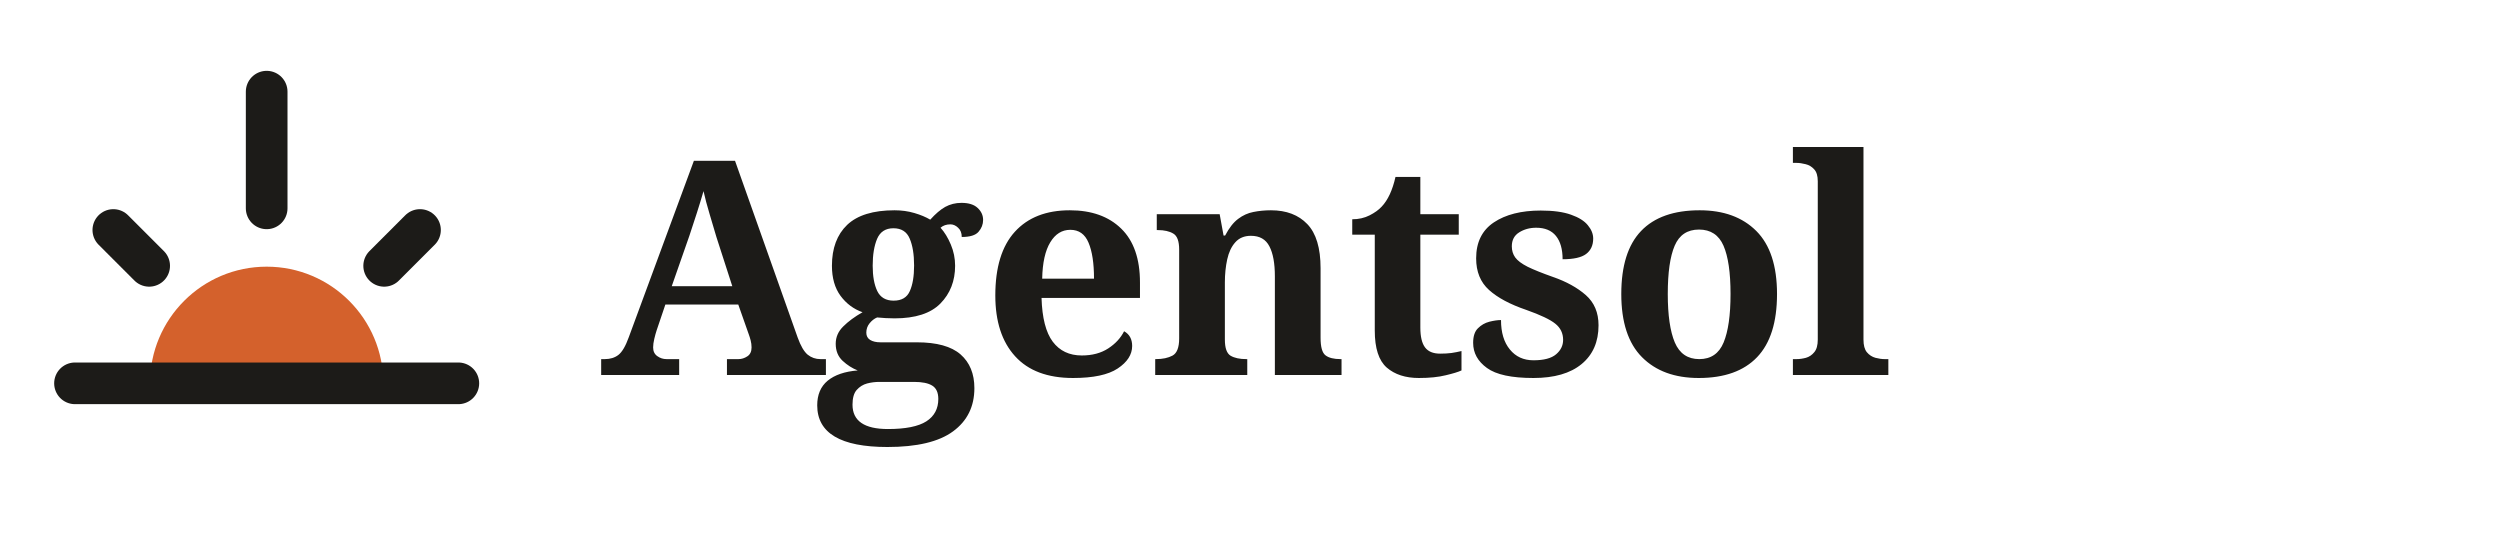
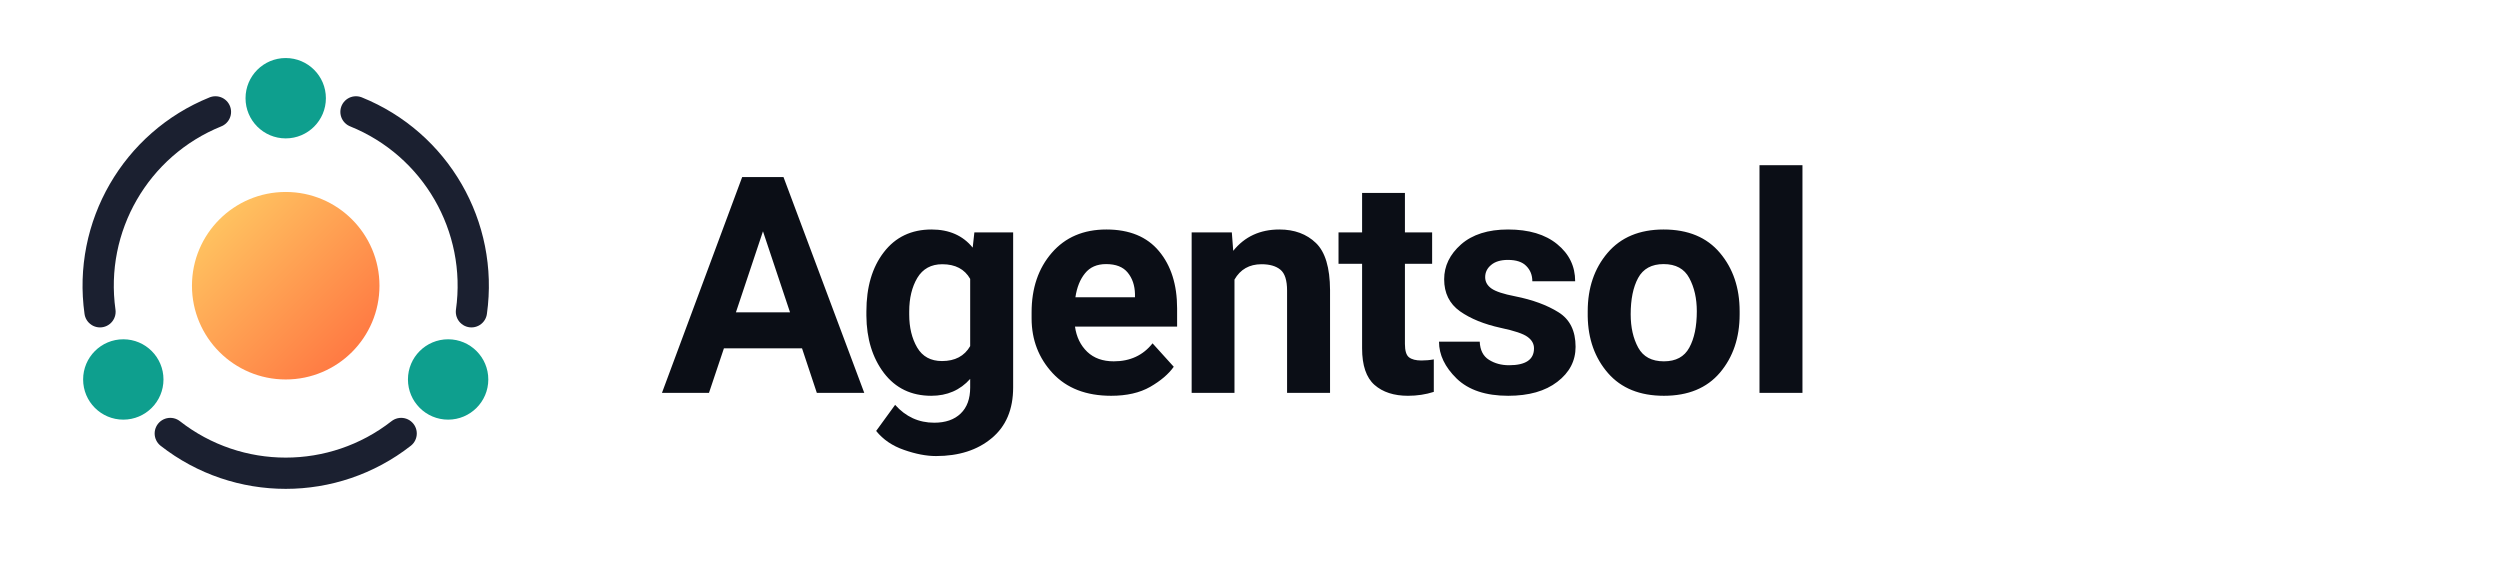
- <svg xmlns="http://www.w3.org/2000/svg" viewBox="0 0 300 64" role="img" aria-label="Agentsol">
-   <path d="M18 46A14 14 0 0 1 46 46Z" fill="#d4612c" />
-   <g fill="none" stroke="#1c1b18" stroke-width="5" stroke-linecap="round">
-     <path d="M9 46H55" />
-     <path d="M32 25V11" />
-     <path d="M46.1 31.9 50.4 27.6" />
-     <path d="M17.9 31.9 13.6 27.6" />
+ <svg xmlns="http://www.w3.org/2000/svg" viewBox="0 0 280 64" role="img" aria-label="Agentsol">
+   <defs>
+     <linearGradient id="as-sun" x1="0" y1="0" x2="1" y2="1">
+       <stop offset="0" stop-color="#FFD166" />
+       <stop offset="1" stop-color="#FF6B3D" />
+     </linearGradient>
+   </defs>
+   <circle cx="32" cy="32" r="10.5" fill="url(#as-sun)" />
+   <g fill="none" stroke="#1B2030" stroke-width="3.5" stroke-linecap="round">
+     <path d="M39.87 12.53A21 21 0 0 1 52.8 34.92" />
+     <path d="M44.93 48.55A21 21 0 0 1 19.07 48.55" />
+     <path d="M11.2 34.92A21 21 0 0 1 24.13 12.53" />
  </g>
-   <text x="72" y="45" fill="#1c1b18" font-family="ui-serif, 'New York', 'Iowan Old Style', Charter, Georgia, serif" font-size="36" font-weight="650" letter-spacing="-0.4">Agentsol</text>
+   <g fill="#0E9F8E">
+     <circle cx="32" cy="11" r="4.5" />
+     <circle cx="50.19" cy="42.5" r="4.5" />
+     <circle cx="13.81" cy="42.5" r="4.5" />
+   </g>
+   <text x="74" y="44" fill="#0B0E16" font-family="ui-sans-serif, system-ui, -apple-system, 'Segoe UI', Roboto, sans-serif" font-size="34" font-weight="750" letter-spacing="-1">Agentsol</text>
</svg>
